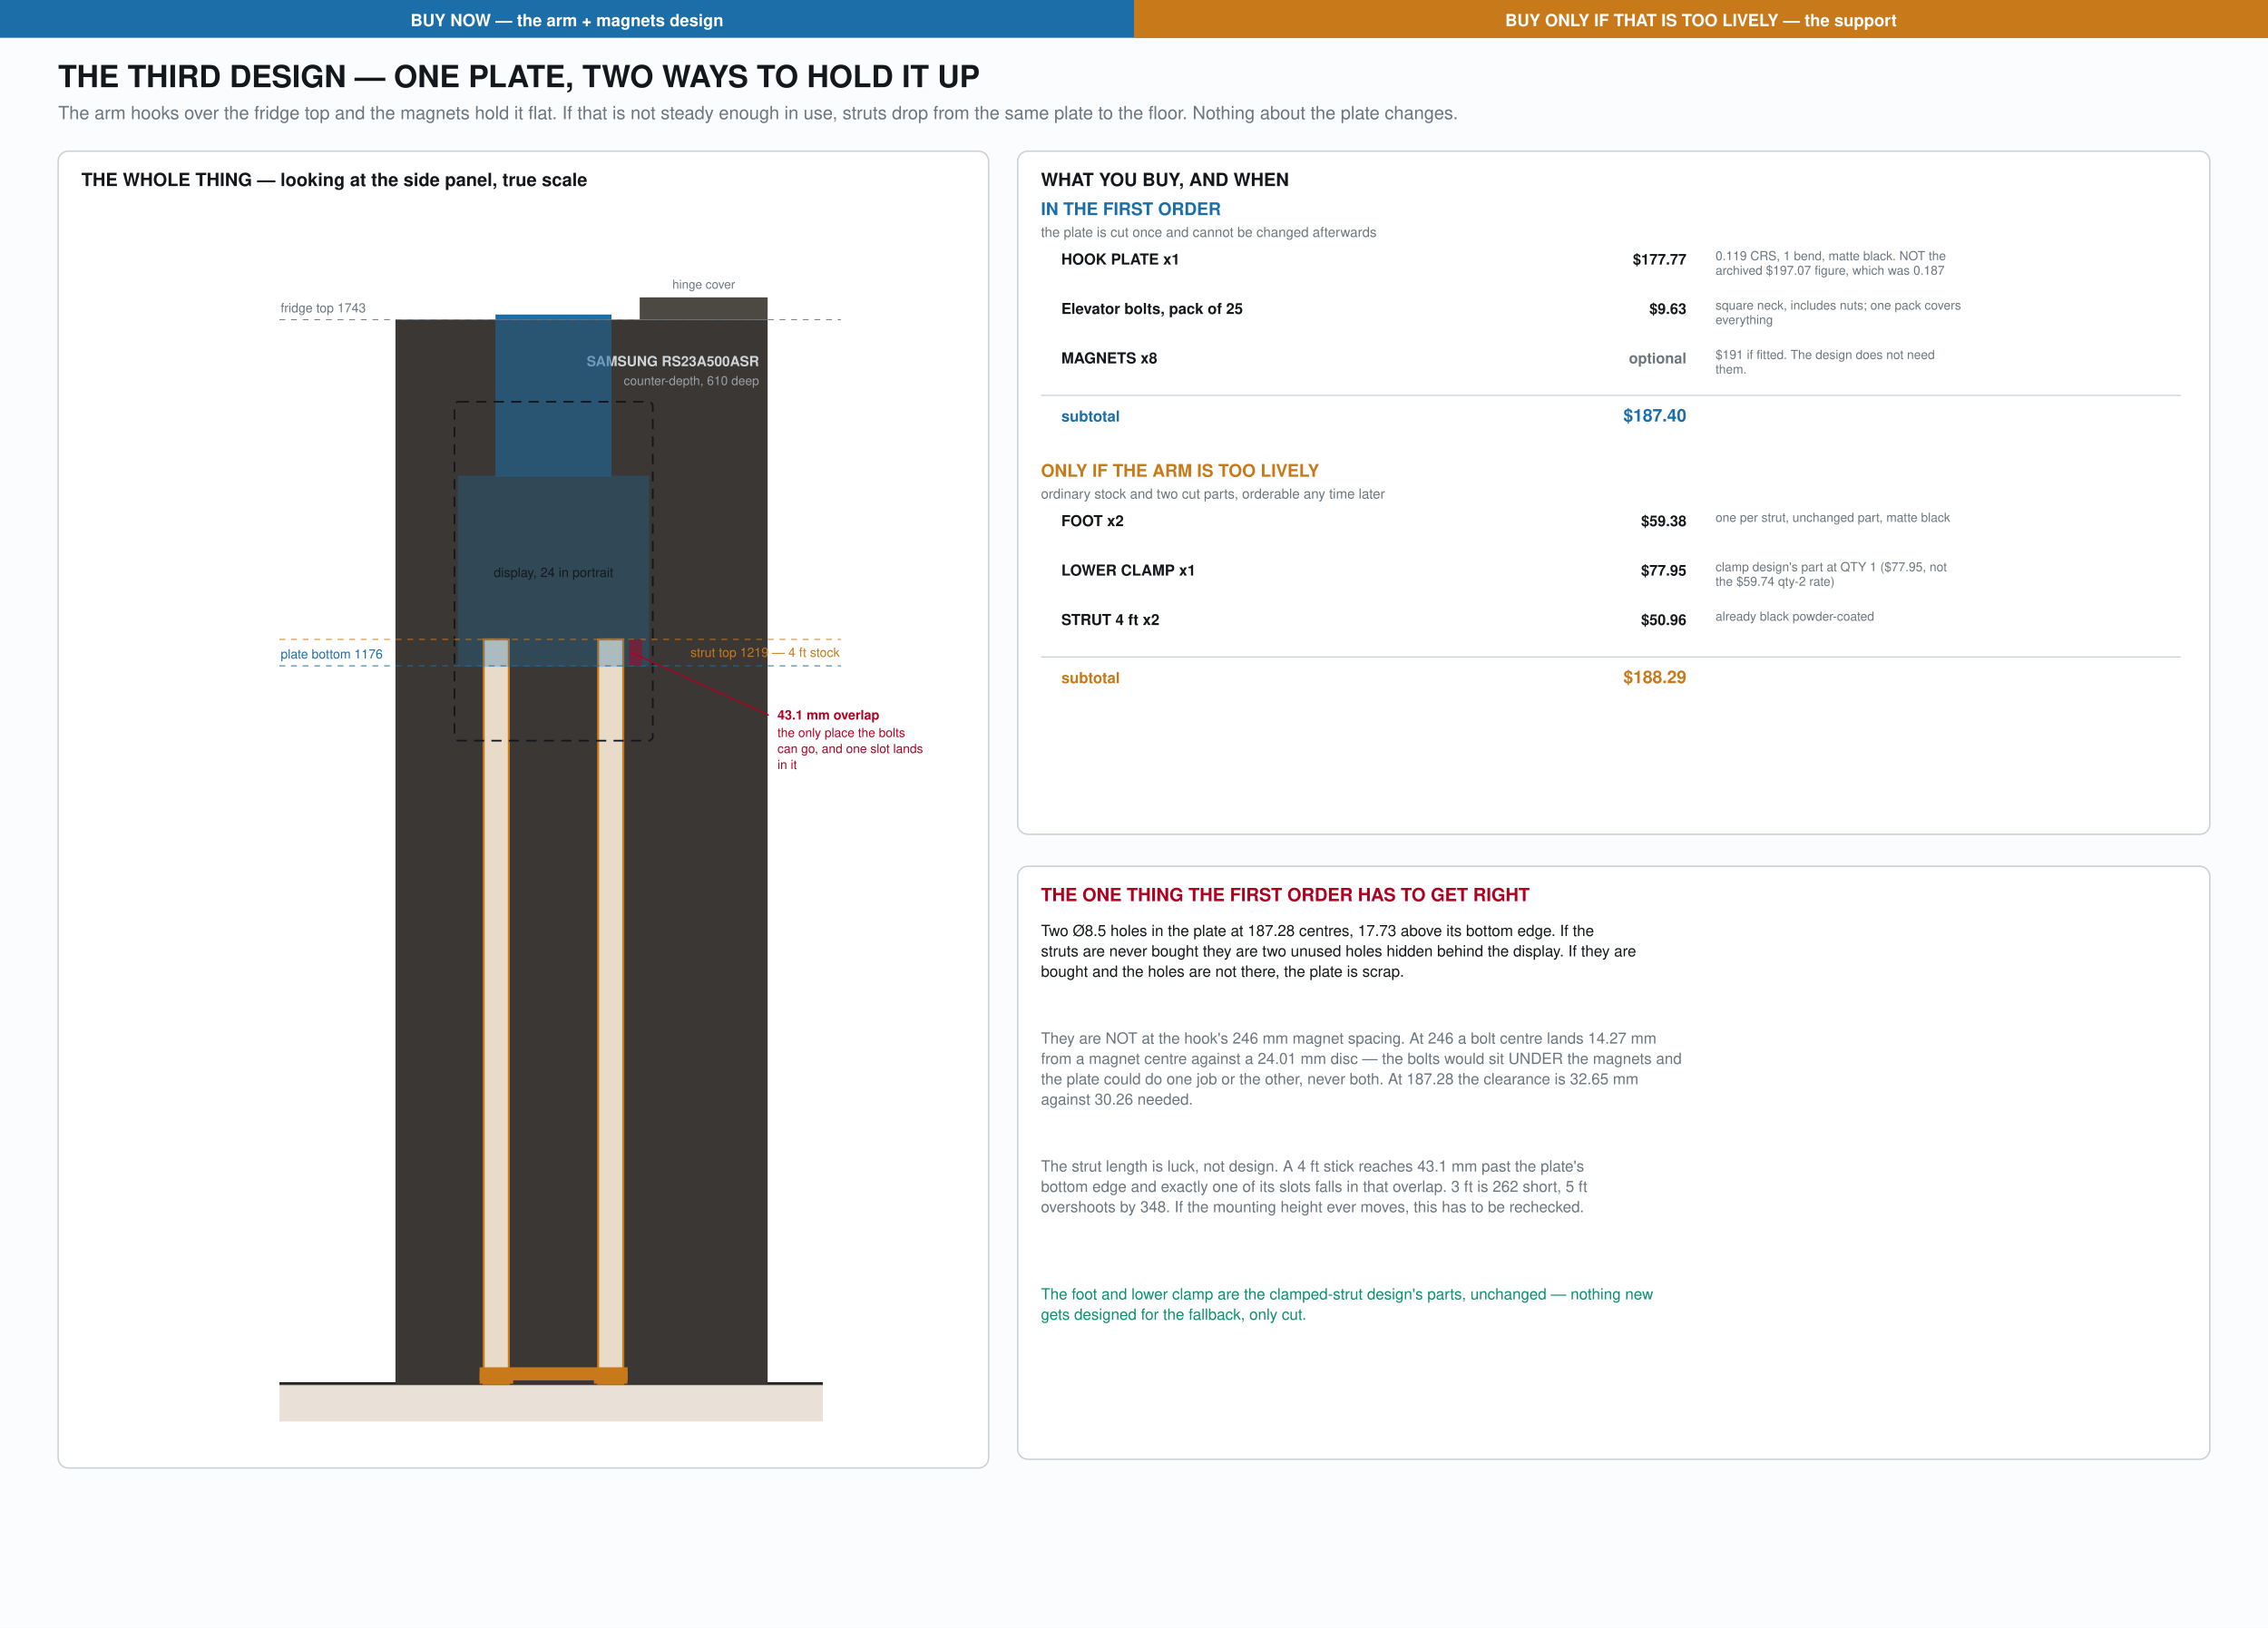
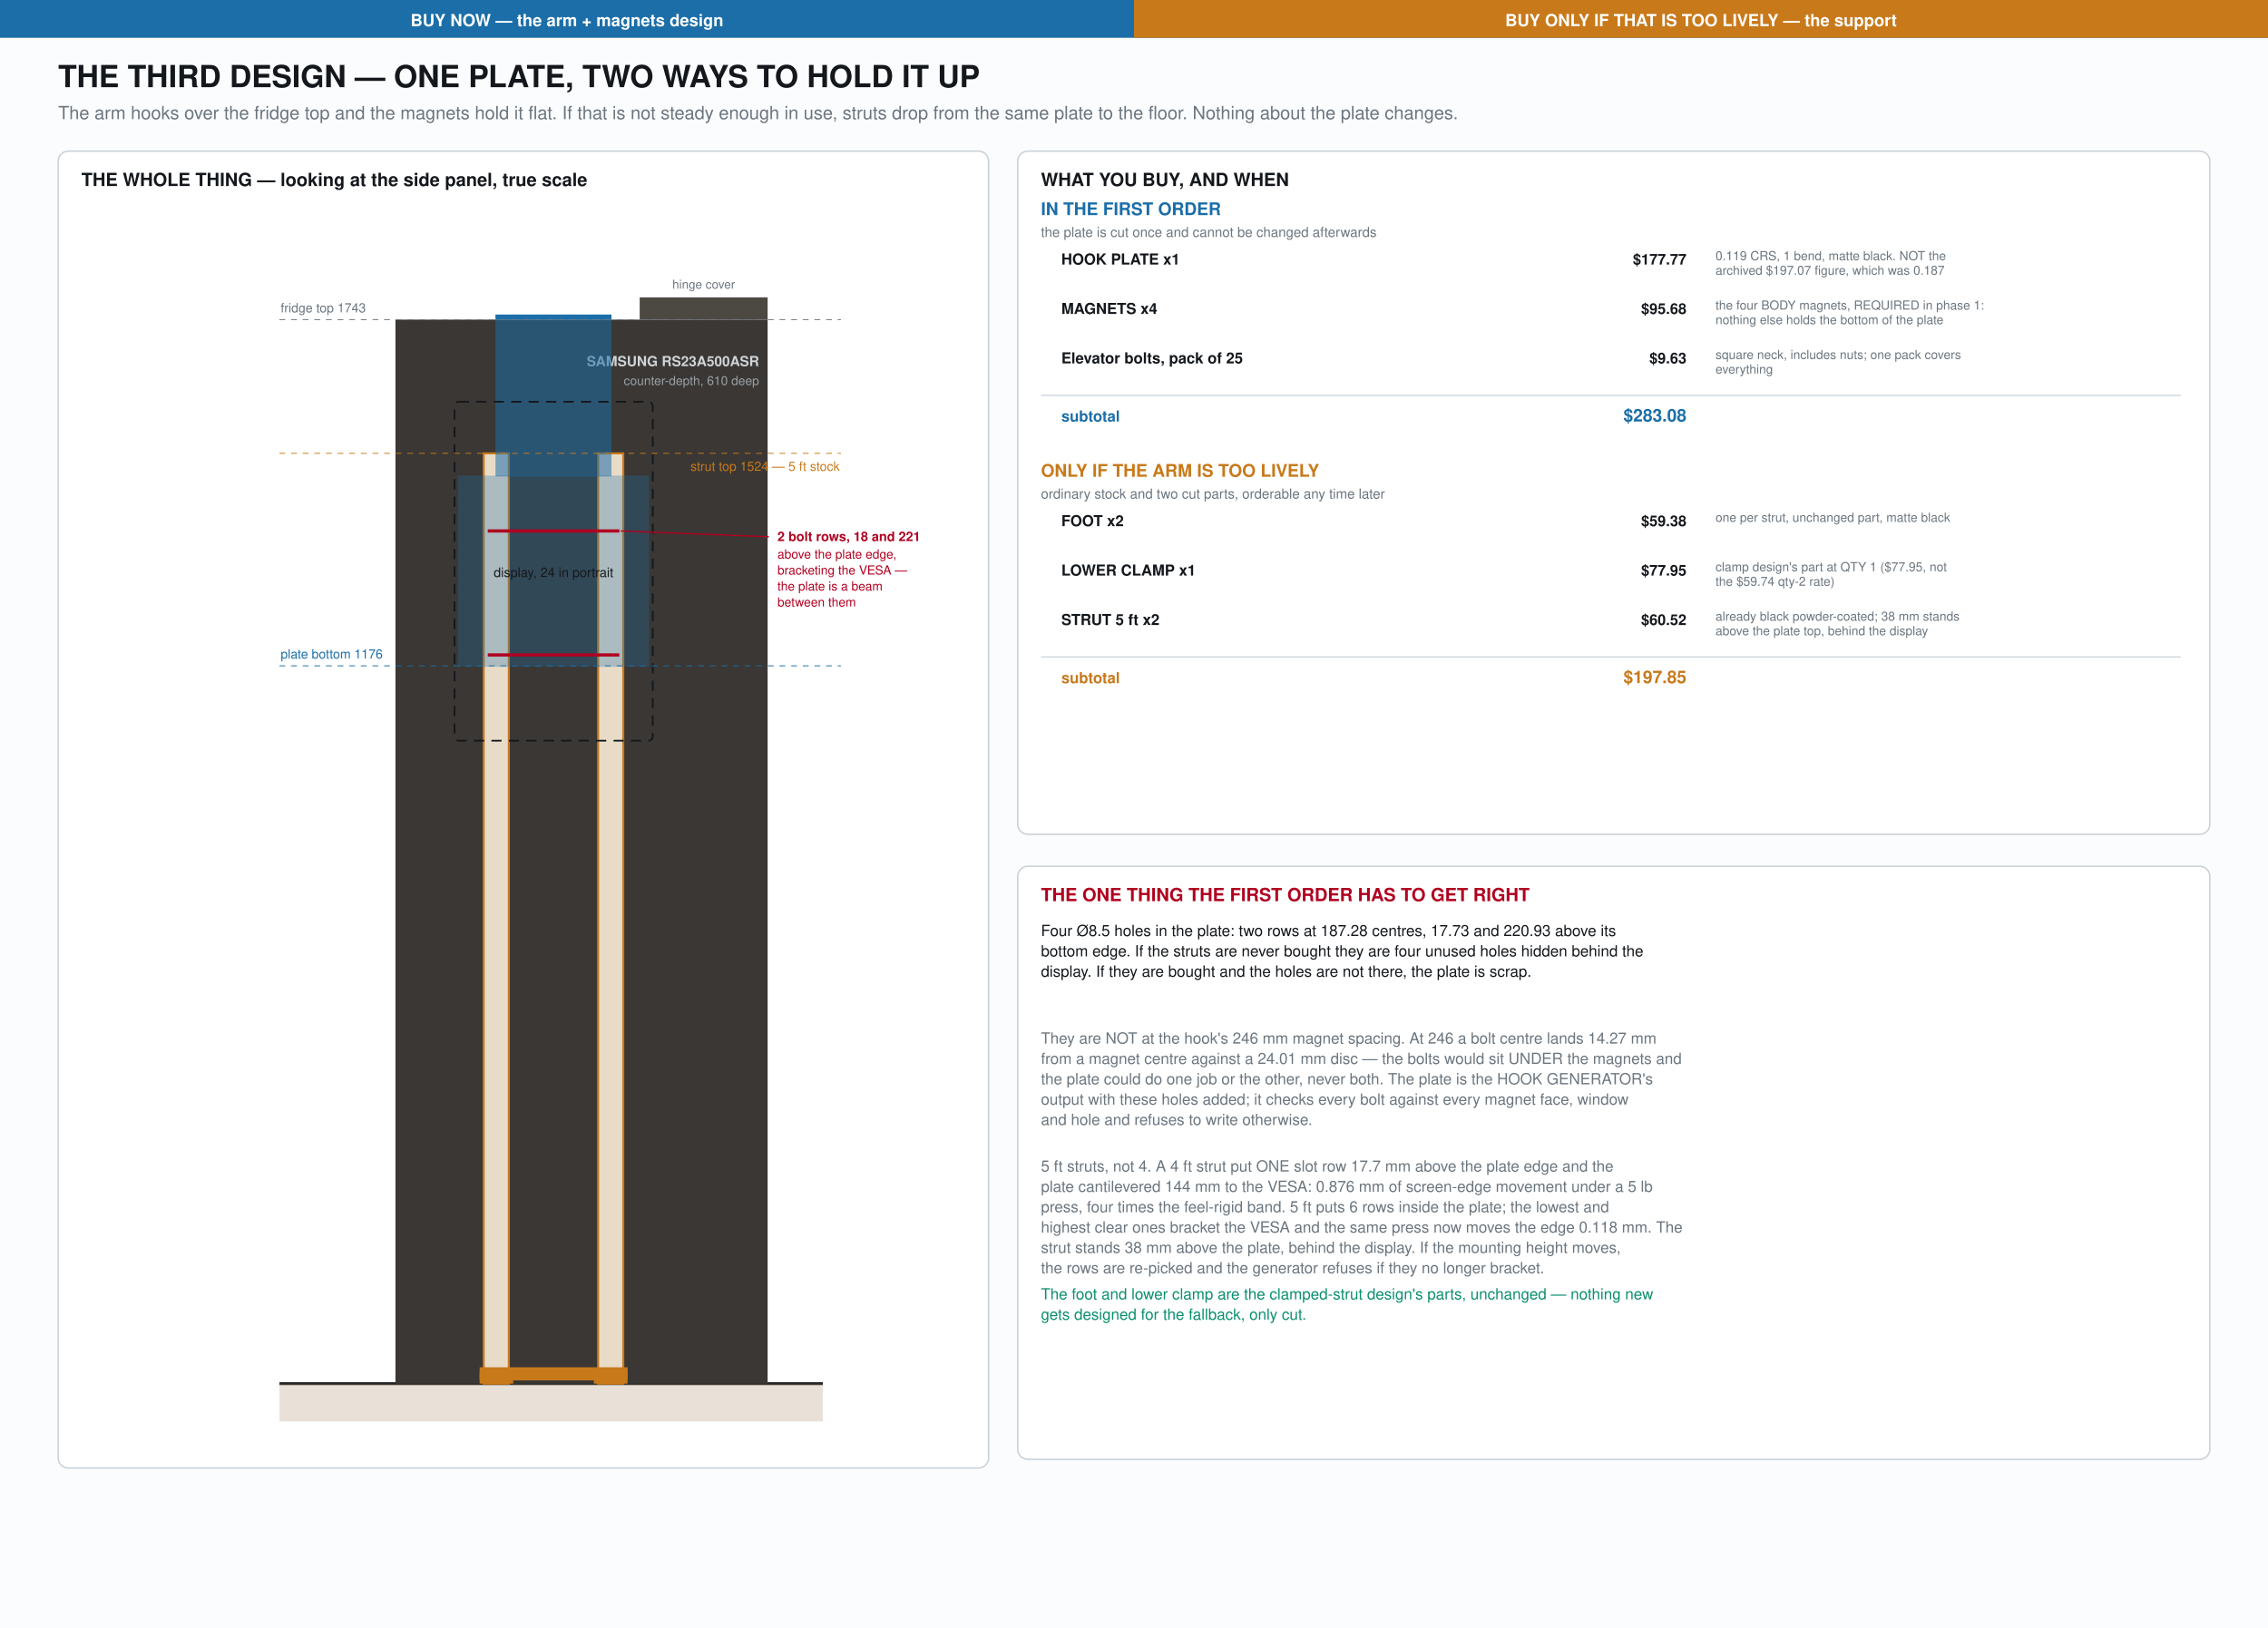
<svg xmlns="http://www.w3.org/2000/svg" width="1560" height="1120" viewBox="0 0 1560 1120">
  <rect width="1560" height="1120" fill="#fbfcfd" />
  <rect width="1560" height="26" fill="#1b6ea8" />
  <rect x="780" width="780" height="26" fill="#c8791a" />
  <text x="390.00" y="18.00" font-family="Helvetica,Arial,sans-serif" font-size="11.5" text-anchor="middle" fill="#fff" font-weight="bold">BUY NOW — the arm + magnets design</text>
  <text x="1170.00" y="18.00" font-family="Helvetica,Arial,sans-serif" font-size="11.5" text-anchor="middle" fill="#fff" font-weight="bold">BUY ONLY IF THAT IS TOO LIVELY — the support</text>
  <text x="40.00" y="60.00" font-family="Helvetica,Arial,sans-serif" font-size="21" text-anchor="start" fill="#14181c" font-weight="bold">THE THIRD DESIGN — ONE PLATE, TWO WAYS TO HOLD IT UP</text>
  <text x="40.00" y="82.00" font-family="Helvetica,Arial,sans-serif" font-size="12.5" text-anchor="start" fill="#6b757e" font-weight="normal">The arm hooks over the fridge top and the magnets hold it flat. If that is not steady enough in use, struts drop from the same plate to the floor. Nothing about the plate changes.</text>
  <rect x="40.0" y="104.0" width="640.0" height="906.0" rx="7" fill="#fff" stroke="#c9d1d8" stroke-width="1" />
  <text x="56.00" y="128.00" font-family="Helvetica,Arial,sans-serif" font-size="12.5" text-anchor="start" fill="#14181c" font-weight="bold">THE WHOLE THING — looking at the side panel, true scale</text>
  <line x1="192.2" y1="952.0" x2="566.0" y2="952.0" stroke="#14181c" stroke-width="2" />
  <rect x="192.2" y="952.0" width="373.8" height="26" fill="#b9a184" opacity="0.32" />
  <rect x="272.0" y="219.9" width="256.0" height="732.1" fill="#3a3734" />
  <rect x="440.0" y="204.6" width="88.0" height="15.3" fill="#4c4842" />
  <text x="522.15" y="251.91" font-family="Helvetica,Arial,sans-serif" font-size="9.6" text-anchor="end" fill="#cfd4d8" font-weight="bold">SAMSUNG RS23A500ASR</text>
  <text x="522.15" y="264.91" font-family="Helvetica,Arial,sans-serif" font-size="8.6" text-anchor="end" fill="#9aa1a7" font-weight="normal">counter-depth, 610 deep</text>
  <text x="484.03" y="198.58" font-family="Helvetica,Arial,sans-serif" font-size="8.4" text-anchor="middle" fill="#6b757e" font-weight="normal">hinge cover</text>
-   <rect x="332.7" y="439.9" width="17.3" height="512.1" fill="#e8dcc9" stroke="#c8791a" stroke-width="1.4" />
+   <rect x="332.7" y="311.9" width="17.3" height="640.1" fill="#e8dcc9" stroke="#c8791a" stroke-width="1.4" />
  <rect x="329.9" y="944.0" width="23.1" height="8" fill="#c8791a" />
-   <rect x="411.4" y="439.9" width="17.3" height="512.1" fill="#e8dcc9" stroke="#c8791a" stroke-width="1.4" />
+   <rect x="411.4" y="311.9" width="17.3" height="640.1" fill="#e8dcc9" stroke="#c8791a" stroke-width="1.4" />
  <rect x="408.5" y="944.0" width="23.1" height="8" fill="#c8791a" />
  <rect x="329.9" y="940.7" width="101.8" height="9" fill="#c8791a" />
  <rect x="340.8" y="216.4" width="79.8" height="3.5" fill="#1b6ea8" />
  <rect x="340.8" y="219.9" width="79.8" height="107.9" fill="#1b6ea8" opacity="0.55" />
  <rect x="315.6" y="327.9" width="130.2" height="130.2" fill="#1b6ea8" opacity="0.30" stroke="#1b6ea8" stroke-width="1.4" />
  <rect x="312.6" y="276.4" width="136.4" height="233.2" rx="3" fill="none" stroke="#14181c" stroke-width="1.2" stroke-dasharray="7 5" />
  <text x="380.74" y="396.98" font-family="Helvetica,Arial,sans-serif" font-size="9.0" text-anchor="middle" fill="#14181c" font-weight="normal">display, 24 in portrait</text>
  <line x1="192.2" y1="219.9" x2="578.4" y2="219.9" stroke="#6b757e" stroke-width="0.6" stroke-dasharray="4 4" />
  <text x="193.04" y="214.91" font-family="Helvetica,Arial,sans-serif" font-size="8.8" text-anchor="start" fill="#6b757e" font-weight="normal">fridge top 1743</text>
  <line x1="192.2" y1="458.1" x2="578.4" y2="458.1" stroke="#1b6ea8" stroke-width="0.6" stroke-dasharray="4 4" />
  <text x="193.04" y="453.05" font-family="Helvetica,Arial,sans-serif" font-size="8.8" text-anchor="start" fill="#1b6ea8" font-weight="normal">plate bottom 1176</text>
-   <line x1="192.2" y1="439.9" x2="578.4" y2="439.9" stroke="#c8791a" stroke-width="0.6" stroke-dasharray="4 4" />
-   <text x="577.59" y="451.94" font-family="Helvetica,Arial,sans-serif" font-size="8.8" text-anchor="end" fill="#c8791a" font-weight="normal">strut top 1219 — 4 ft stock</text>
-   <rect x="432.7" y="439.9" width="9" height="18.1" fill="#b00020" opacity="0.5" />
-   <path d="M434.4 449.0 L528.8 492.1" fill="none" stroke="#b00020" stroke-width="0.9" />
-   <text x="534.75" y="495.05" font-family="Helvetica,Arial,sans-serif" font-size="9.0" text-anchor="start" fill="#b00020" font-weight="bold">43.1 mm overlap</text>
-   <text x="534.75" y="507.05" font-family="Helvetica,Arial,sans-serif" font-size="8.6" text-anchor="start" fill="#b00020" font-weight="normal">the only place the bolts</text>
-   <text x="534.75" y="518.05" font-family="Helvetica,Arial,sans-serif" font-size="8.6" text-anchor="start" fill="#b00020" font-weight="normal">can go, and one slot lands</text>
-   <text x="534.75" y="529.05" font-family="Helvetica,Arial,sans-serif" font-size="8.6" text-anchor="start" fill="#b00020" font-weight="normal">in it</text>
+   <line x1="192.2" y1="311.9" x2="578.4" y2="311.9" stroke="#c8791a" stroke-width="0.6" stroke-dasharray="4 4" />
+   <text x="577.59" y="323.92" font-family="Helvetica,Arial,sans-serif" font-size="8.8" text-anchor="end" fill="#c8791a" font-weight="normal">strut top 1524 — 5 ft stock</text>
+   <line x1="335.5" y1="450.6" x2="426.0" y2="450.6" stroke="#b00020" stroke-width="2.2" />
+   <line x1="335.5" y1="365.3" x2="426.0" y2="365.3" stroke="#b00020" stroke-width="2.2" />
+   <path d="M426.8 365.3 L528.8 369.3" fill="none" stroke="#b00020" stroke-width="0.9" />
+   <text x="534.75" y="372.26" font-family="Helvetica,Arial,sans-serif" font-size="9.0" text-anchor="start" fill="#b00020" font-weight="bold">2 bolt rows, 18 and 221</text>
+   <text x="534.75" y="384.26" font-family="Helvetica,Arial,sans-serif" font-size="8.6" text-anchor="start" fill="#b00020" font-weight="normal">above the plate edge,</text>
+   <text x="534.75" y="395.26" font-family="Helvetica,Arial,sans-serif" font-size="8.6" text-anchor="start" fill="#b00020" font-weight="normal">bracketing the VESA —</text>
+   <text x="534.75" y="406.26" font-family="Helvetica,Arial,sans-serif" font-size="8.6" text-anchor="start" fill="#b00020" font-weight="normal">the plate is a beam</text>
+   <text x="534.75" y="417.26" font-family="Helvetica,Arial,sans-serif" font-size="8.6" text-anchor="start" fill="#b00020" font-weight="normal">between them</text>
  <rect x="700.0" y="104.0" width="820.0" height="470.0" rx="7" fill="#fff" stroke="#c9d1d8" stroke-width="1" />
  <text x="716.00" y="128.00" font-family="Helvetica,Arial,sans-serif" font-size="12.5" text-anchor="start" fill="#14181c" font-weight="bold">WHAT YOU BUY, AND WHEN</text>
  <text x="716.00" y="148.00" font-family="Helvetica,Arial,sans-serif" font-size="12.0" text-anchor="start" fill="#1b6ea8" font-weight="bold">IN THE FIRST ORDER</text>
  <text x="716.00" y="163.00" font-family="Helvetica,Arial,sans-serif" font-size="9.4" text-anchor="start" fill="#6b757e" font-weight="normal">the plate is cut once and cannot be changed afterwards</text>
  <text x="730.00" y="182.00" font-family="Helvetica,Arial,sans-serif" font-size="10.4" text-anchor="start" fill="#14181c" font-weight="bold">HOOK PLATE x1</text>
  <text x="1160.00" y="182.00" font-family="Helvetica,Arial,sans-serif" font-size="10.2" text-anchor="end" fill="#14181c" font-weight="bold">$177.77</text>
  <text x="1180.00" y="179.00" font-family="Helvetica,Arial,sans-serif" font-size="8.6" text-anchor="start" fill="#6b757e" font-weight="normal">0.119 CRS, 1 bend, matte black. NOT the</text>
  <text x="1180.00" y="189.00" font-family="Helvetica,Arial,sans-serif" font-size="8.6" text-anchor="start" fill="#6b757e" font-weight="normal">archived $197.07 figure, which was 0.187</text>
-   <text x="730.00" y="216.00" font-family="Helvetica,Arial,sans-serif" font-size="10.4" text-anchor="start" fill="#14181c" font-weight="bold">Elevator bolts, pack of 25</text>
-   <text x="1160.00" y="216.00" font-family="Helvetica,Arial,sans-serif" font-size="10.2" text-anchor="end" fill="#14181c" font-weight="bold">$9.63</text>
-   <text x="1180.00" y="213.00" font-family="Helvetica,Arial,sans-serif" font-size="8.6" text-anchor="start" fill="#6b757e" font-weight="normal">square neck, includes nuts; one pack covers</text>
-   <text x="1180.00" y="223.00" font-family="Helvetica,Arial,sans-serif" font-size="8.6" text-anchor="start" fill="#6b757e" font-weight="normal">everything</text>
-   <text x="730.00" y="250.00" font-family="Helvetica,Arial,sans-serif" font-size="10.4" text-anchor="start" fill="#14181c" font-weight="bold">MAGNETS x8</text>
-   <text x="1160.00" y="250.00" font-family="Helvetica,Arial,sans-serif" font-size="10.2" text-anchor="end" fill="#6b757e" font-weight="bold">optional</text>
-   <text x="1180.00" y="247.00" font-family="Helvetica,Arial,sans-serif" font-size="8.6" text-anchor="start" fill="#6b757e" font-weight="normal">$191 if fitted. The design does not need</text>
-   <text x="1180.00" y="257.00" font-family="Helvetica,Arial,sans-serif" font-size="8.6" text-anchor="start" fill="#6b757e" font-weight="normal">them.</text>
+   <text x="730.00" y="216.00" font-family="Helvetica,Arial,sans-serif" font-size="10.4" text-anchor="start" fill="#14181c" font-weight="bold">MAGNETS x4</text>
+   <text x="1160.00" y="216.00" font-family="Helvetica,Arial,sans-serif" font-size="10.2" text-anchor="end" fill="#14181c" font-weight="bold">$95.68</text>
+   <text x="1180.00" y="213.00" font-family="Helvetica,Arial,sans-serif" font-size="8.6" text-anchor="start" fill="#6b757e" font-weight="normal">the four BODY magnets, REQUIRED in phase 1:</text>
+   <text x="1180.00" y="223.00" font-family="Helvetica,Arial,sans-serif" font-size="8.6" text-anchor="start" fill="#6b757e" font-weight="normal">nothing else holds the bottom of the plate</text>
+   <text x="730.00" y="250.00" font-family="Helvetica,Arial,sans-serif" font-size="10.4" text-anchor="start" fill="#14181c" font-weight="bold">Elevator bolts, pack of 25</text>
+   <text x="1160.00" y="250.00" font-family="Helvetica,Arial,sans-serif" font-size="10.2" text-anchor="end" fill="#14181c" font-weight="bold">$9.63</text>
+   <text x="1180.00" y="247.00" font-family="Helvetica,Arial,sans-serif" font-size="8.6" text-anchor="start" fill="#6b757e" font-weight="normal">square neck, includes nuts; one pack covers</text>
+   <text x="1180.00" y="257.00" font-family="Helvetica,Arial,sans-serif" font-size="8.6" text-anchor="start" fill="#6b757e" font-weight="normal">everything</text>
  <line x1="716" y1="272.0" x2="1500" y2="272.0" stroke="#c9d1d8" stroke-width="0.8" />
  <text x="730.00" y="290.00" font-family="Helvetica,Arial,sans-serif" font-size="10.4" text-anchor="start" fill="#1b6ea8" font-weight="bold">subtotal</text>
-   <text x="1160.00" y="290.00" font-family="Helvetica,Arial,sans-serif" font-size="12.0" text-anchor="end" fill="#1b6ea8" font-weight="bold">$187.40</text>
+   <text x="1160.00" y="290.00" font-family="Helvetica,Arial,sans-serif" font-size="12.0" text-anchor="end" fill="#1b6ea8" font-weight="bold">$283.08</text>
  <text x="716.00" y="328.00" font-family="Helvetica,Arial,sans-serif" font-size="12.0" text-anchor="start" fill="#c8791a" font-weight="bold">ONLY IF THE ARM IS TOO LIVELY</text>
  <text x="716.00" y="343.00" font-family="Helvetica,Arial,sans-serif" font-size="9.4" text-anchor="start" fill="#6b757e" font-weight="normal">ordinary stock and two cut parts, orderable any time later</text>
  <text x="730.00" y="362.00" font-family="Helvetica,Arial,sans-serif" font-size="10.4" text-anchor="start" fill="#14181c" font-weight="bold">FOOT x2</text>
  <text x="1160.00" y="362.00" font-family="Helvetica,Arial,sans-serif" font-size="10.2" text-anchor="end" fill="#14181c" font-weight="bold">$59.38</text>
  <text x="1180.00" y="359.00" font-family="Helvetica,Arial,sans-serif" font-size="8.6" text-anchor="start" fill="#6b757e" font-weight="normal">one per strut, unchanged part, matte black</text>
  <text x="730.00" y="396.00" font-family="Helvetica,Arial,sans-serif" font-size="10.4" text-anchor="start" fill="#14181c" font-weight="bold">LOWER CLAMP x1</text>
  <text x="1160.00" y="396.00" font-family="Helvetica,Arial,sans-serif" font-size="10.2" text-anchor="end" fill="#14181c" font-weight="bold">$77.95</text>
  <text x="1180.00" y="393.00" font-family="Helvetica,Arial,sans-serif" font-size="8.6" text-anchor="start" fill="#6b757e" font-weight="normal">clamp design's part at QTY 1 ($77.95, not</text>
  <text x="1180.00" y="403.00" font-family="Helvetica,Arial,sans-serif" font-size="8.6" text-anchor="start" fill="#6b757e" font-weight="normal">the $59.74 qty-2 rate)</text>
-   <text x="730.00" y="430.00" font-family="Helvetica,Arial,sans-serif" font-size="10.4" text-anchor="start" fill="#14181c" font-weight="bold">STRUT 4 ft x2</text>
-   <text x="1160.00" y="430.00" font-family="Helvetica,Arial,sans-serif" font-size="10.2" text-anchor="end" fill="#14181c" font-weight="bold">$50.96</text>
-   <text x="1180.00" y="427.00" font-family="Helvetica,Arial,sans-serif" font-size="8.6" text-anchor="start" fill="#6b757e" font-weight="normal">already black powder-coated</text>
+   <text x="730.00" y="430.00" font-family="Helvetica,Arial,sans-serif" font-size="10.4" text-anchor="start" fill="#14181c" font-weight="bold">STRUT 5 ft x2</text>
+   <text x="1160.00" y="430.00" font-family="Helvetica,Arial,sans-serif" font-size="10.2" text-anchor="end" fill="#14181c" font-weight="bold">$60.52</text>
+   <text x="1180.00" y="427.00" font-family="Helvetica,Arial,sans-serif" font-size="8.6" text-anchor="start" fill="#6b757e" font-weight="normal">already black powder-coated; 38 mm stands</text>
+   <text x="1180.00" y="437.00" font-family="Helvetica,Arial,sans-serif" font-size="8.6" text-anchor="start" fill="#6b757e" font-weight="normal">above the plate top, behind the display</text>
  <line x1="716" y1="452.0" x2="1500" y2="452.0" stroke="#c9d1d8" stroke-width="0.8" />
  <text x="730.00" y="470.00" font-family="Helvetica,Arial,sans-serif" font-size="10.4" text-anchor="start" fill="#c8791a" font-weight="bold">subtotal</text>
-   <text x="1160.00" y="470.00" font-family="Helvetica,Arial,sans-serif" font-size="12.0" text-anchor="end" fill="#c8791a" font-weight="bold">$188.29</text>
+   <text x="1160.00" y="470.00" font-family="Helvetica,Arial,sans-serif" font-size="12.0" text-anchor="end" fill="#c8791a" font-weight="bold">$197.85</text>
  <rect x="700.0" y="596.0" width="820.0" height="408.0" rx="7" fill="#fff" stroke="#c9d1d8" stroke-width="1" />
  <text x="716.00" y="620.00" font-family="Helvetica,Arial,sans-serif" font-size="12.5" text-anchor="start" fill="#b00020" font-weight="bold">THE ONE THING THE FIRST ORDER HAS TO GET RIGHT</text>
-   <text x="716.00" y="644.00" font-family="Helvetica,Arial,sans-serif" font-size="10.6" text-anchor="start" fill="#14181c" font-weight="normal">Two Ø8.5 holes in the plate at 187.28 centres, 17.73 above its bottom edge. If the</text>
-   <text x="716.00" y="658.00" font-family="Helvetica,Arial,sans-serif" font-size="10.6" text-anchor="start" fill="#14181c" font-weight="normal">struts are never bought they are two unused holes hidden behind the display. If they are</text>
-   <text x="716.00" y="672.00" font-family="Helvetica,Arial,sans-serif" font-size="10.6" text-anchor="start" fill="#14181c" font-weight="normal">bought and the holes are not there, the plate is scrap.</text>
+   <text x="716.00" y="644.00" font-family="Helvetica,Arial,sans-serif" font-size="10.6" text-anchor="start" fill="#14181c" font-weight="normal">Four Ø8.5 holes in the plate: two rows at 187.28 centres, 17.73 and 220.93 above its</text>
+   <text x="716.00" y="658.00" font-family="Helvetica,Arial,sans-serif" font-size="10.6" text-anchor="start" fill="#14181c" font-weight="normal">bottom edge. If the struts are never bought they are four unused holes hidden behind the</text>
+   <text x="716.00" y="672.00" font-family="Helvetica,Arial,sans-serif" font-size="10.6" text-anchor="start" fill="#14181c" font-weight="normal">display. If they are bought and the holes are not there, the plate is scrap.</text>
  <text x="716.00" y="718.00" font-family="Helvetica,Arial,sans-serif" font-size="10.6" text-anchor="start" fill="#6b757e" font-weight="normal">They are NOT at the hook's 246 mm magnet spacing. At 246 a bolt centre lands 14.27 mm</text>
  <text x="716.00" y="732.00" font-family="Helvetica,Arial,sans-serif" font-size="10.6" text-anchor="start" fill="#6b757e" font-weight="normal">from a magnet centre against a 24.01 mm disc — the bolts would sit UNDER the magnets and</text>
-   <text x="716.00" y="746.00" font-family="Helvetica,Arial,sans-serif" font-size="10.6" text-anchor="start" fill="#6b757e" font-weight="normal">the plate could do one job or the other, never both. At 187.28 the clearance is 32.65 mm</text>
-   <text x="716.00" y="760.00" font-family="Helvetica,Arial,sans-serif" font-size="10.6" text-anchor="start" fill="#6b757e" font-weight="normal">against 30.26 needed.</text>
-   <text x="716.00" y="806.00" font-family="Helvetica,Arial,sans-serif" font-size="10.6" text-anchor="start" fill="#6b757e" font-weight="normal">The strut length is luck, not design. A 4 ft stick reaches 43.1 mm past the plate's</text>
-   <text x="716.00" y="820.00" font-family="Helvetica,Arial,sans-serif" font-size="10.6" text-anchor="start" fill="#6b757e" font-weight="normal">bottom edge and exactly one of its slots falls in that overlap. 3 ft is 262 short, 5 ft</text>
-   <text x="716.00" y="834.00" font-family="Helvetica,Arial,sans-serif" font-size="10.6" text-anchor="start" fill="#6b757e" font-weight="normal">overshoots by 348. If the mounting height ever moves, this has to be rechecked.</text>
+   <text x="716.00" y="746.00" font-family="Helvetica,Arial,sans-serif" font-size="10.6" text-anchor="start" fill="#6b757e" font-weight="normal">the plate could do one job or the other, never both. The plate is the HOOK GENERATOR's</text>
+   <text x="716.00" y="760.00" font-family="Helvetica,Arial,sans-serif" font-size="10.6" text-anchor="start" fill="#6b757e" font-weight="normal">output with these holes added; it checks every bolt against every magnet face, window</text>
+   <text x="716.00" y="774.00" font-family="Helvetica,Arial,sans-serif" font-size="10.6" text-anchor="start" fill="#6b757e" font-weight="normal">and hole and refuses to write otherwise.</text>
+   <text x="716.00" y="806.00" font-family="Helvetica,Arial,sans-serif" font-size="10.6" text-anchor="start" fill="#6b757e" font-weight="normal">5 ft struts, not 4. A 4 ft strut put ONE slot row 17.7 mm above the plate edge and the</text>
+   <text x="716.00" y="820.00" font-family="Helvetica,Arial,sans-serif" font-size="10.6" text-anchor="start" fill="#6b757e" font-weight="normal">plate cantilevered 144 mm to the VESA: 0.876 mm of screen-edge movement under a 5 lb</text>
+   <text x="716.00" y="834.00" font-family="Helvetica,Arial,sans-serif" font-size="10.6" text-anchor="start" fill="#6b757e" font-weight="normal">press, four times the feel-rigid band. 5 ft puts 6 rows inside the plate; the lowest and</text>
+   <text x="716.00" y="848.00" font-family="Helvetica,Arial,sans-serif" font-size="10.6" text-anchor="start" fill="#6b757e" font-weight="normal">highest clear ones bracket the VESA and the same press now moves the edge 0.118 mm. The</text>
+   <text x="716.00" y="862.00" font-family="Helvetica,Arial,sans-serif" font-size="10.6" text-anchor="start" fill="#6b757e" font-weight="normal">strut stands 38 mm above the plate, behind the display. If the mounting height moves,</text>
+   <text x="716.00" y="876.00" font-family="Helvetica,Arial,sans-serif" font-size="10.6" text-anchor="start" fill="#6b757e" font-weight="normal">the rows are re-picked and the generator refuses if they no longer bracket.</text>
  <text x="716.00" y="894.00" font-family="Helvetica,Arial,sans-serif" font-size="10.6" text-anchor="start" fill="#0a8f6f" font-weight="normal">The foot and lower clamp are the clamped-strut design's parts, unchanged — nothing new</text>
  <text x="716.00" y="908.00" font-family="Helvetica,Arial,sans-serif" font-size="10.6" text-anchor="start" fill="#0a8f6f" font-weight="normal">gets designed for the fallback, only cut.</text>
</svg>
